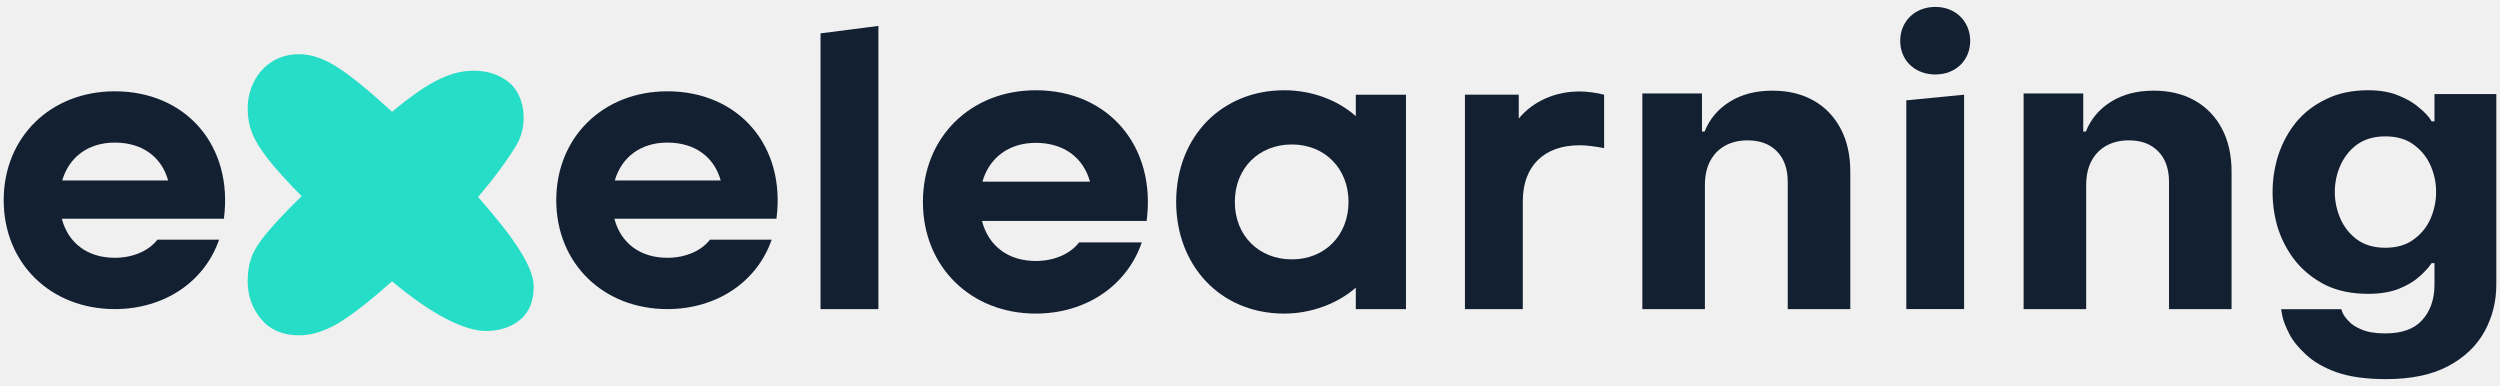
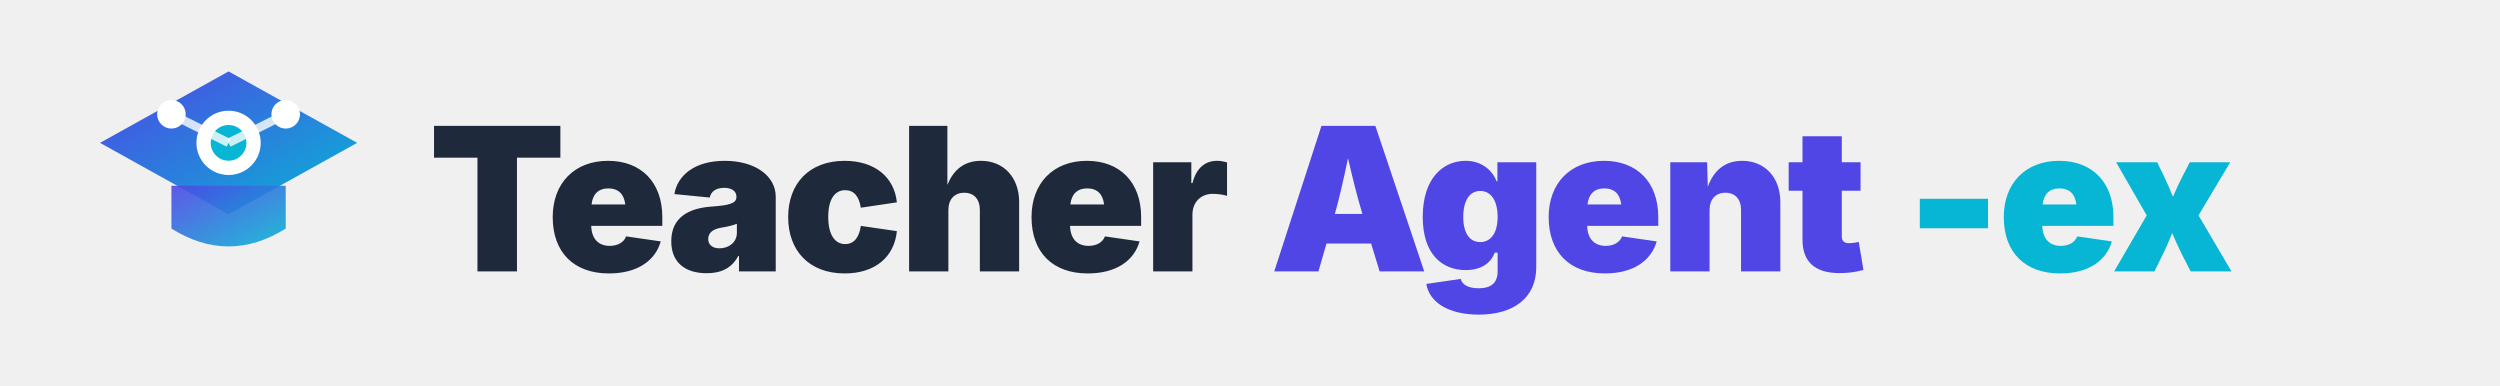
- <svg xmlns="http://www.w3.org/2000/svg" fill="none" height="54" viewBox="0 0 350 54" width="350">
-   <path d="m93.429 43.272c-8.975 0-15.553-6.407-15.553-15.245s6.578-15.245 15.553-15.245c9.978 0 16.612 7.622 15.274 17.841h-22.688c.892 3.425 3.623 5.468 7.414 5.468 2.564 0 4.794-.994 5.965-2.541h8.64c-2.063 5.965-7.749 9.722-14.605 9.722zm-7.358-18.007h14.829c-.892-3.204-3.512-5.303-7.47-5.303-3.735 0-6.411 2.044-7.358 5.303z" fill="#132032" />
-   <path d="m41.888 7.59c1.666 0 3.445.606 5.338 1.817 1.855 1.174 4.41 3.256 7.666 6.247 5.603-4.694 8.592-5.752 11.469-5.752 1.855 0 3.445.511 4.77 1.533 2.441 1.867 2.848 6.129 1.138 8.932-1.363 2.234-3.142 4.638-5.338 7.212 4.997 5.679 7.788 9.765 7.788 12.566 0 2.006-.625 3.54-1.874 4.6-1.287 1.06-2.896 1.59-4.827 1.59-2.915 0-7.486-2.212-13.127-6.944-3.218 2.839-5.754 4.808-7.609 5.906-1.893 1.098-3.691 1.647-5.395 1.647-2.272 0-4.032-.738-5.281-2.215-1.287-1.514-1.931-3.294-1.931-5.338 0-1.325.189-2.48.568-3.464s1.079-2.082 2.101-3.294c1.022-1.249 2.65-2.972 4.884-5.168-2.158-2.196-3.748-3.956-4.77-5.281-1.06-1.363-1.779-2.555-2.158-3.578-.416-1.022-.625-2.158-.625-3.407 0-1.325.284-2.555.852-3.691.568-1.174 1.401-2.12 2.499-2.839s2.385-1.079 3.861-1.079z" fill="#26ddc7" />
-   <g fill="#132032">
-     <path d="m16.07 43.272c-8.975 0-15.553-6.407-15.553-15.245s6.578-15.245 15.553-15.245c9.978 0 16.612 7.622 15.274 17.841h-22.688c.892 3.425 3.623 5.468 7.414 5.468 2.564 0 4.794-.994 5.965-2.541h8.64c-2.062 5.965-7.748 9.722-14.605 9.722zm-7.358-18.007h14.828c-.892-3.204-3.512-5.303-7.47-5.303-3.735 0-6.411 2.044-7.358 5.303z" />
-     <path d="m334.05 53.077c-2.809 0-5.125-.323-6.948-.968-1.784-.645-3.208-1.47-4.271-2.474-1.063-.968-1.841-1.936-2.335-2.904-.494-.968-.816-1.793-.968-2.474-.114-.645-.171-.968-.171-.968h8.429s.057.161.171.484c.151.359.436.753.854 1.183.417.466 1.025.86 1.822 1.183.835.358 1.937.538 3.303.538 2.354 0 4.082-.627 5.183-1.882 1.139-1.255 1.708-2.904 1.708-4.948v-3.012h-.398c-.38.574-.949 1.201-1.709 1.882-.759.681-1.727 1.255-2.904 1.721s-2.601.699-4.272.699c-2.24 0-4.195-.394-5.865-1.183-1.671-.825-3.076-1.918-4.215-3.28-1.101-1.362-1.936-2.886-2.506-4.571-.531-1.685-.797-3.424-.797-5.216 0-1.757.266-3.478.797-5.163.57-1.721 1.405-3.263 2.506-4.625 1.139-1.362 2.544-2.438 4.215-3.227 1.67-.825 3.625-1.237 5.865-1.237 1.671 0 3.095.251 4.272.753 1.177.466 2.145 1.04 2.904 1.721.797.645 1.367 1.273 1.709 1.882h.398v-3.818h8.657v26.674c0 2.366-.551 4.553-1.652 6.561s-2.79 3.621-5.068 4.84c-2.278 1.219-5.183 1.829-8.714 1.829zm-.114-18.392c1.595 0 2.905-.377 3.93-1.129 1.063-.753 1.86-1.721 2.392-2.904.531-1.219.797-2.474.797-3.764 0-1.327-.266-2.581-.797-3.764-.532-1.183-1.329-2.151-2.392-2.904-1.025-.753-2.335-1.129-3.93-1.129-1.556 0-2.866.377-3.929 1.129-1.025.753-1.804 1.721-2.335 2.904-.532 1.183-.798 2.438-.798 3.764 0 1.291.266 2.546.798 3.764.531 1.183 1.31 2.151 2.335 2.904 1.063.753 2.373 1.129 3.929 1.129z" />
-     <path d="m292.065 25.823v17.455h-8.759v-30.193h8.348v5.327h.37c.699-1.756 1.871-3.145 3.516-4.167 1.644-1.035 3.639-1.553 5.983-1.553 2.193 0 4.105.459 5.736 1.376s2.899 2.228 3.804 3.931c.904 1.69 1.357 3.709 1.357 6.054v19.224h-8.759v-17.73c.014-1.848-.48-3.289-1.48-4.324-1.001-1.048-2.379-1.573-4.133-1.573-1.179 0-2.221.242-3.125.727-.891.485-1.59 1.192-2.097 2.123-.494.917-.747 2.025-.761 3.322z" />
-     <path d="m266.028 5.725c0-2.719 2.04-4.758 4.928-4.758 2.832 0 4.871 2.039 4.871 4.758 0 2.719-2.039 4.701-4.871 4.701-2.888 0-4.928-1.982-4.928-4.701z" />
-     <path d="m238.687 25.823v17.455h-8.759v-30.193h8.348v5.327h.37c.699-1.756 1.871-3.145 3.515-4.167 1.645-1.035 3.64-1.553 5.984-1.553 2.193 0 4.105.459 5.736 1.376s2.899 2.228 3.804 3.931c.904 1.69 1.357 3.709 1.357 6.054v19.224h-8.759v-17.73c.014-1.848-.48-3.289-1.48-4.324-1.001-1.048-2.379-1.573-4.133-1.573-1.179 0-2.221.242-3.125.727-.891.485-1.59 1.192-2.098 2.123-.493.917-.747 2.025-.76 3.322z" />
-     <path d="m205.092 43.278v-30.02h7.534v3.342c2.039-2.492 5.211-3.795 8.496-3.795 1.133 0 2.322.17 3.455.453v7.477c-1.246-.227-2.379-.397-3.455-.397-4.928 0-7.93 2.889-7.93 7.816v15.123z" />
-     <path d="m179.787 43.902c-9.006 0-15.124-6.797-15.124-15.633 0-9.176 6.401-15.633 15.124-15.633 3.851 0 7.476 1.359 10.025 3.625v-3.002h7.024v30.02h-7.024v-3.002c-2.605 2.266-6.287 3.625-10.025 3.625zm-6.911-15.633c0 4.701 3.342 8.043 7.987 8.043 4.588 0 7.93-3.342 7.93-8.043 0-4.701-3.342-8.043-7.93-8.043-4.645 0-7.987 3.342-7.987 8.043z" />
-     <path d="m145.011 43.902c-9.119 0-15.803-6.57-15.803-15.633 0-9.063 6.684-15.633 15.803-15.633 10.139 0 16.879 7.817 15.52 18.295h-23.054c.907 3.512 3.682 5.607 7.534 5.607 2.605 0 4.871-1.02 6.06-2.606h8.78c-2.096 6.117-7.873 9.969-14.84 9.969zm-7.477-18.465h15.067c-.906-3.285-3.569-5.438-7.59-5.438-3.795 0-6.514 2.096-7.477 5.438z" />
-     <path d="m122.975 43.278h-8.1v-38.607l8.1-1.042z" />
-     <path d="m274.974 43.272h-8.092v-29.226l8.092-.789z" />
+ <svg xmlns="http://www.w3.org/2000/svg" viewBox="0 0 350 54" width="350" height="54">
+   <defs>
+     <linearGradient id="text-grad" x1="0%" y1="0%" x2="100%" y2="100%">
+       <stop offset="0%" stop-color="#4f46e5" />
+       <stop offset="100%" stop-color="#06b6d4" />
+     </linearGradient>
+   </defs>
+   <g transform="translate(10, 4)">
+     <path d="M 22,6 L 40,16 L 22,26 L 4,16 Z" fill="url(#text-grad)" />
+     <path d="M 14,22 L 14,28 Q 22,33 30,28 L 30,22 Z" fill="url(#text-grad)" opacity="0.9" />
+     <circle cx="22" cy="16" r="4.5" fill="#ffffff" />
+     <circle cx="22" cy="16" r="2.5" fill="#06b6d4" />
+     <line x1="22" y1="16" x2="14" y2="12" stroke="#ffffff" stroke-width="1.2" opacity="0.8" />
+     <line x1="22" y1="16" x2="30" y2="12" stroke="#ffffff" stroke-width="1.2" opacity="0.8" />
+     <circle cx="14" cy="12" r="2" fill="#ffffff" />
+     <circle cx="30" cy="12" r="2" fill="#ffffff" />
+   </g>
+   <g transform="translate(60, 38)">
+     <text font-family="system-ui, -apple-system, sans-serif" font-size="28" font-weight="900" letter-spacing="-0.5">
+       <tspan fill="#1e293b">Teacher</tspan>
+       <tspan fill="#4f46e5">Agent</tspan>
+       <tspan fill="#06b6d4">-ex</tspan>
+     </text>
  </g>
</svg>
